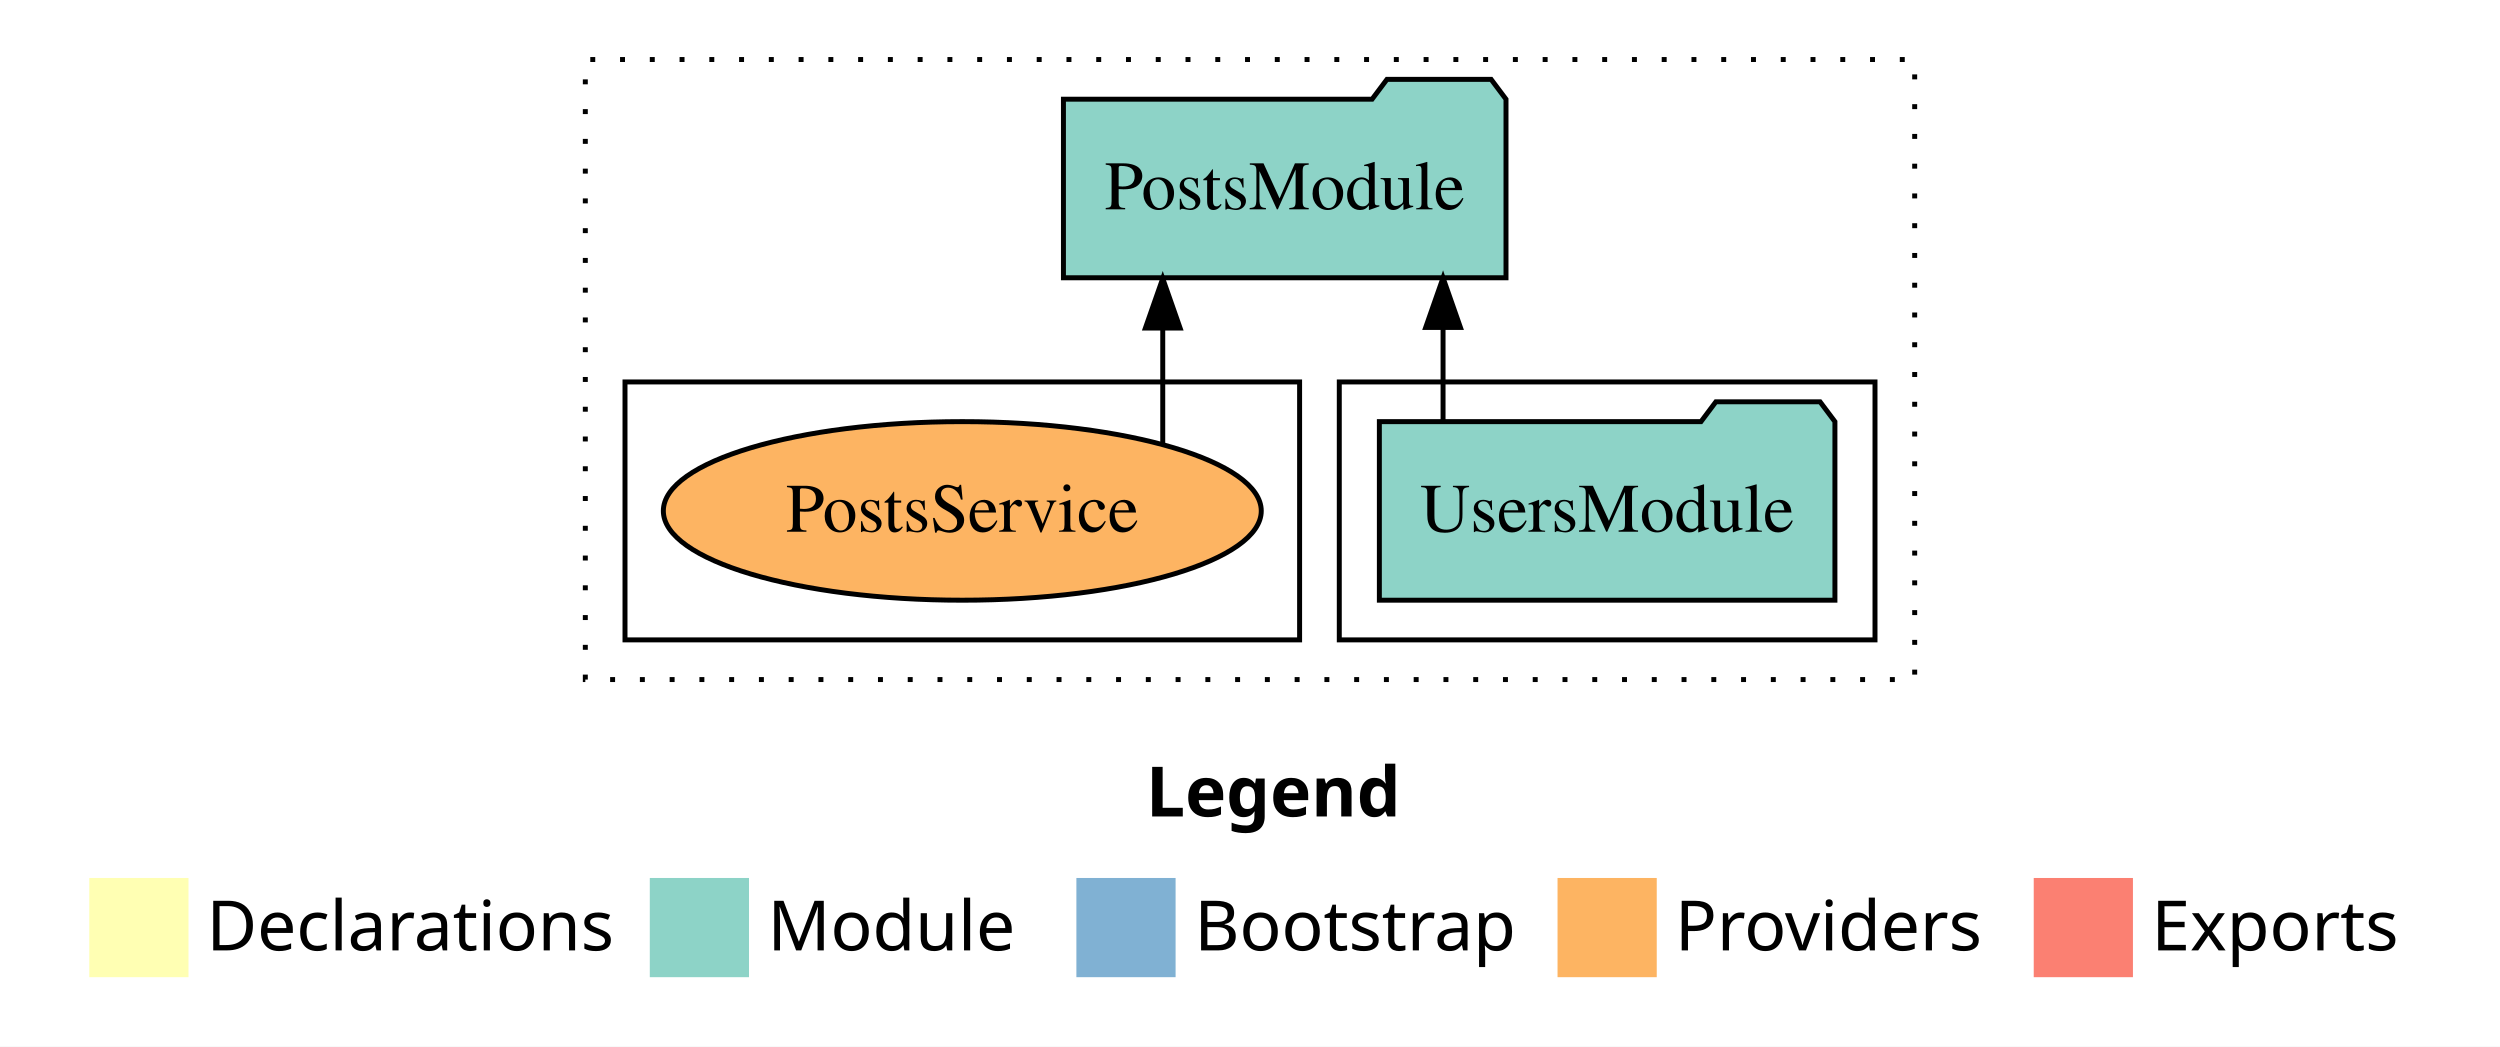
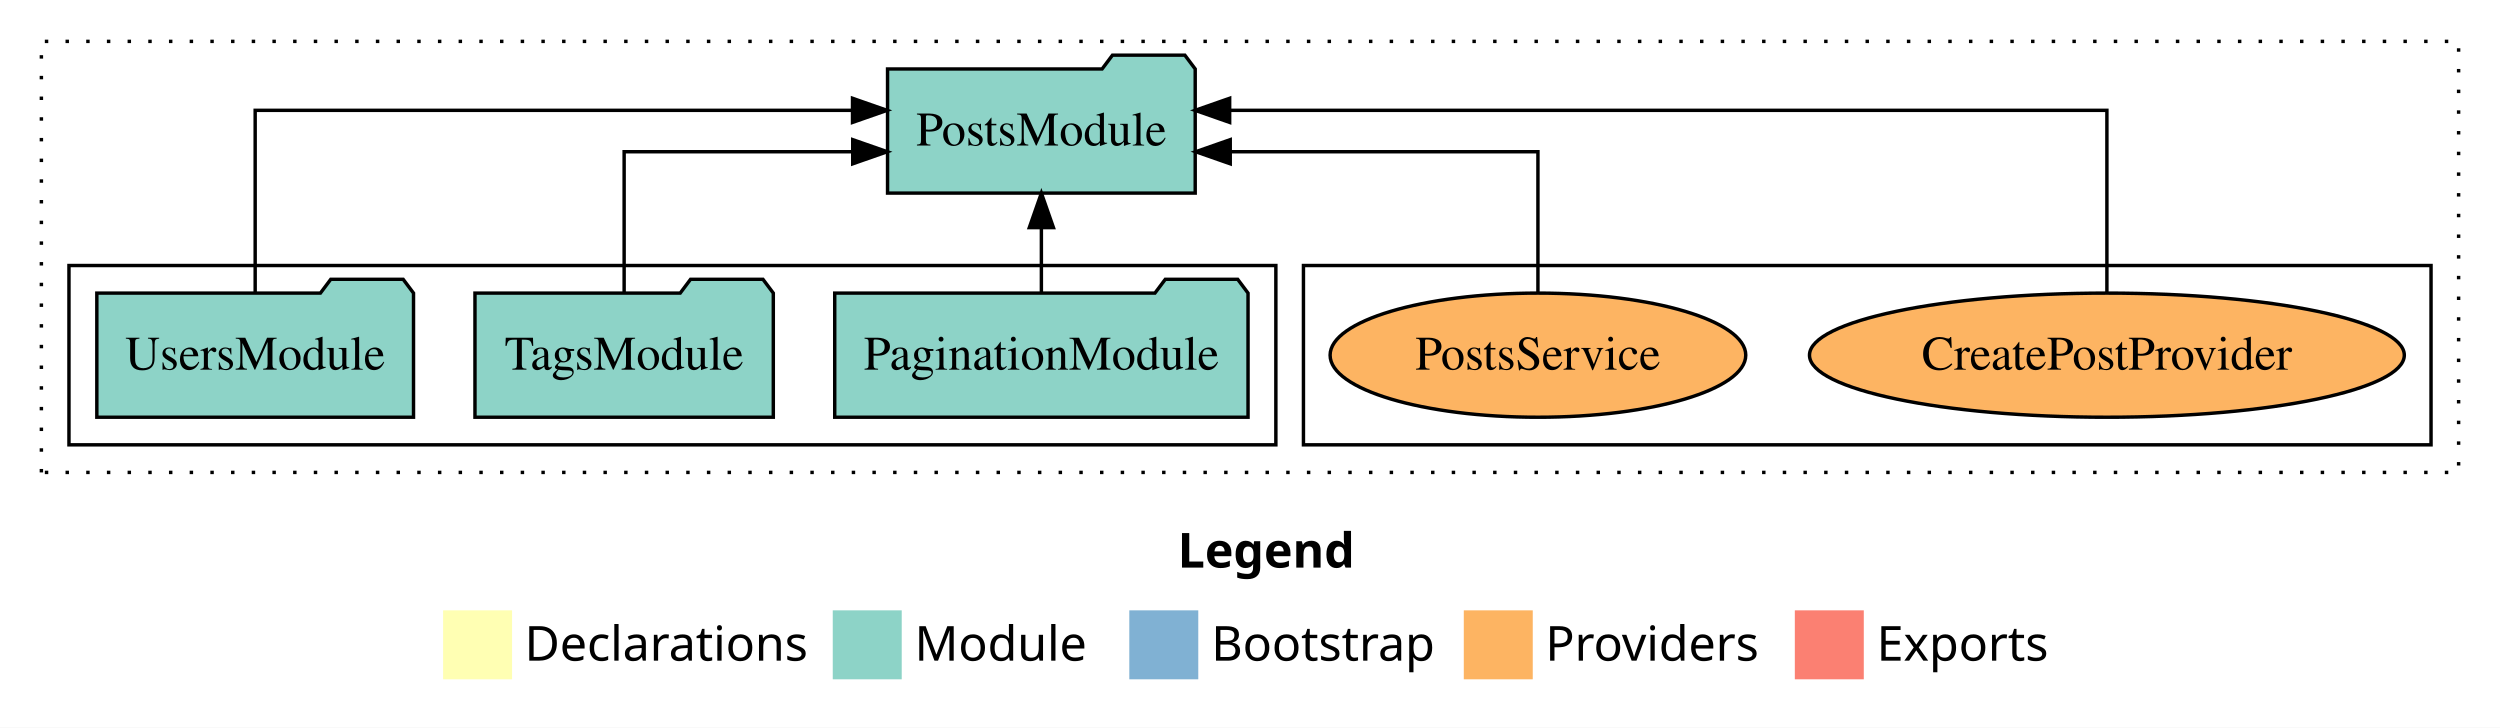
- <svg xmlns="http://www.w3.org/2000/svg" width="504pt" height="211pt" viewBox="0.00 0.00 504.00 211.00">
+ <svg xmlns="http://www.w3.org/2000/svg" width="725pt" height="211pt" viewBox="0.00 0.00 725.00 211.00">
  <g id="graph0" class="graph" transform="scale(1 1) rotate(0) translate(4 207)">
-     <polygon fill="white" stroke="transparent" points="-4,4 -4,-207 500,-207 500,4 -4,4" />
-     <text text-anchor="start" x="227.01" y="-42.4" font-family="Times-12" font-weight="bold" font-size="14.00">Legend</text>
-     <polygon fill="#ffffb3" stroke="transparent" points="14,-10 14,-30 34,-30 34,-10 14,-10" />
-     <text text-anchor="start" x="37.63" y="-15.4" font-family="Times-12" font-size="14.00">  Declarations</text>
-     <polygon fill="#8dd3c7" stroke="transparent" points="127,-10 127,-30 147,-30 147,-10 127,-10" />
-     <text text-anchor="start" x="150.73" y="-15.4" font-family="Times-12" font-size="14.00">  Module</text>
-     <polygon fill="#80b1d3" stroke="transparent" points="213,-10 213,-30 233,-30 233,-10 213,-10" />
-     <text text-anchor="start" x="236.78" y="-15.4" font-family="Times-12" font-size="14.00">  Bootstrap</text>
-     <polygon fill="#fdb462" stroke="transparent" points="310,-10 310,-30 330,-30 330,-10 310,-10" />
-     <text text-anchor="start" x="333.67" y="-15.4" font-family="Times-12" font-size="14.00">  Providers</text>
-     <polygon fill="#fb8072" stroke="transparent" points="406,-10 406,-30 426,-30 426,-10 406,-10" />
-     <text text-anchor="start" x="429.73" y="-15.4" font-family="Times-12" font-size="14.00">  Exports</text>
+     <polygon fill="white" stroke="transparent" points="-4,4 -4,-207 721,-207 721,4 -4,4" />
+     <text text-anchor="start" x="337.51" y="-42.4" font-family="Times-12" font-weight="bold" font-size="14.00">Legend</text>
+     <polygon fill="#ffffb3" stroke="transparent" points="124.5,-10 124.5,-30 144.5,-30 144.5,-10 124.5,-10" />
+     <text text-anchor="start" x="148.13" y="-15.4" font-family="Times-12" font-size="14.00">  Declarations</text>
+     <polygon fill="#8dd3c7" stroke="transparent" points="237.5,-10 237.5,-30 257.5,-30 257.5,-10 237.5,-10" />
+     <text text-anchor="start" x="261.23" y="-15.4" font-family="Times-12" font-size="14.00">  Module</text>
+     <polygon fill="#80b1d3" stroke="transparent" points="323.5,-10 323.5,-30 343.5,-30 343.5,-10 323.5,-10" />
+     <text text-anchor="start" x="347.28" y="-15.4" font-family="Times-12" font-size="14.00">  Bootstrap</text>
+     <polygon fill="#fdb462" stroke="transparent" points="420.5,-10 420.5,-30 440.5,-30 440.5,-10 420.5,-10" />
+     <text text-anchor="start" x="444.17" y="-15.4" font-family="Times-12" font-size="14.00">  Providers</text>
+     <polygon fill="#fb8072" stroke="transparent" points="516.5,-10 516.5,-30 536.5,-30 536.5,-10 516.5,-10" />
+     <text text-anchor="start" x="540.23" y="-15.4" font-family="Times-12" font-size="14.00">  Exports</text>
    <g id="clust1" class="cluster">
-       <polygon fill="none" stroke="black" stroke-dasharray="1,5" points="114,-70 114,-195 382,-195 382,-70 114,-70" />
+       <polygon fill="none" stroke="black" stroke-dasharray="1,5" points="8,-70 8,-195 709,-195 709,-70 8,-70" />
+     </g>
+     <g id="clust6" class="cluster">
+       <polygon fill="none" stroke="black" points="374,-78 374,-130 701,-130 701,-78 374,-78" />
    </g>
    <g id="clust3" class="cluster">
-       <polygon fill="none" stroke="black" points="266,-78 266,-130 374,-130 374,-78 266,-78" />
-     </g>
-     <g id="clust6" class="cluster">
-       <polygon fill="none" stroke="black" points="122,-78 122,-130 258,-130 258,-78 122,-78" />
+       <polygon fill="none" stroke="black" points="16,-78 16,-130 366,-130 366,-78 16,-78" />
    </g>
    <g id="node1" class="node">
-       <polygon fill="#8dd3c7" stroke="black" points="365.92,-122 362.92,-126 341.92,-126 338.92,-122 274.08,-122 274.08,-86 365.92,-86 365.92,-122" />
-       <text text-anchor="middle" x="320" y="-99.8" font-family="Times,serif" font-size="14.00">UsersModule</text>
+       <polygon fill="#8dd3c7" stroke="black" points="357.93,-122 354.93,-126 333.93,-126 330.93,-122 238.07,-122 238.07,-86 357.93,-86 357.93,-122" />
+       <text text-anchor="middle" x="298" y="-99.8" font-family="Times,serif" font-size="14.00">PaginationModule</text>
+     </g>
+     <g id="node4" class="node">
+       <polygon fill="#8dd3c7" stroke="black" points="342.61,-187 339.61,-191 318.61,-191 315.61,-187 253.39,-187 253.39,-151 342.61,-151 342.61,-187" />
+       <text text-anchor="middle" x="298" y="-164.8" font-family="Times,serif" font-size="14.00">PostsModule</text>
+     </g>
+     <g id="edge1" class="edge">
+       <path fill="none" stroke="black" d="M298,-122.11C298,-122.11 298,-140.99 298,-140.99" />
+       <polygon fill="black" stroke="black" points="294.5,-140.99 298,-150.99 301.5,-140.99 294.5,-140.99" />
    </g>
    <g id="node2" class="node">
-       <polygon fill="#8dd3c7" stroke="black" points="299.61,-187 296.61,-191 275.61,-191 272.61,-187 210.39,-187 210.39,-151 299.61,-151 299.61,-187" />
-       <text text-anchor="middle" x="255" y="-164.8" font-family="Times,serif" font-size="14.00">PostsModule</text>
+       <polygon fill="#8dd3c7" stroke="black" points="220.26,-122 217.26,-126 196.26,-126 193.26,-122 133.74,-122 133.74,-86 220.26,-86 220.26,-122" />
+       <text text-anchor="middle" x="177" y="-99.8" font-family="Times,serif" font-size="14.00">TagsModule</text>
    </g>
-     <g id="edge1" class="edge">
-       <path fill="none" stroke="black" d="M286.92,-122.11C286.92,-122.11 286.92,-140.99 286.92,-140.99" />
-       <polygon fill="black" stroke="black" points="283.42,-140.99 286.92,-150.99 290.42,-140.99 283.42,-140.99" />
+     <g id="edge2" class="edge">
+       <path fill="none" stroke="black" d="M177,-122.02C177,-139.37 177,-163 177,-163 177,-163 243.29,-163 243.29,-163" />
+       <polygon fill="black" stroke="black" points="243.29,-166.5 253.29,-163 243.29,-159.5 243.29,-166.5" />
    </g>
    <g id="node3" class="node">
-       <ellipse fill="#fdb462" stroke="black" cx="190" cy="-104" rx="60.27" ry="18" />
-       <text text-anchor="middle" x="190" y="-99.8" font-family="Times,serif" font-size="14.00">PostsService</text>
+       <polygon fill="#8dd3c7" stroke="black" points="115.92,-122 112.92,-126 91.92,-126 88.92,-122 24.08,-122 24.08,-86 115.92,-86 115.92,-122" />
+       <text text-anchor="middle" x="70" y="-99.8" font-family="Times,serif" font-size="14.00">UsersModule</text>
    </g>
-     <g id="edge2" class="edge">
-       <path fill="none" stroke="black" d="M230.41,-117.47C230.41,-117.47 230.41,-140.86 230.41,-140.86" />
-       <polygon fill="black" stroke="black" points="226.91,-140.86 230.41,-150.86 233.91,-140.86 226.91,-140.86" />
+     <g id="edge3" class="edge">
+       <path fill="none" stroke="black" d="M70,-122.28C70,-143.32 70,-175 70,-175 70,-175 243.23,-175 243.23,-175" />
+       <polygon fill="black" stroke="black" points="243.23,-178.5 253.23,-175 243.23,-171.5 243.23,-178.5" />
+     </g>
+     <g id="node5" class="node">
+       <ellipse fill="#fdb462" stroke="black" cx="607" cy="-104" rx="86.25" ry="18" />
+       <text text-anchor="middle" x="607" y="-99.8" font-family="Times,serif" font-size="14.00">CreatePostProvider</text>
+     </g>
+     <g id="edge4" class="edge">
+       <path fill="none" stroke="black" d="M607,-122.28C607,-143.32 607,-175 607,-175 607,-175 352.6,-175 352.6,-175" />
+       <polygon fill="black" stroke="black" points="352.6,-171.5 342.6,-175 352.6,-178.5 352.6,-171.5" />
+     </g>
+     <g id="node6" class="node">
+       <ellipse fill="#fdb462" stroke="black" cx="442" cy="-104" rx="60.27" ry="18" />
+       <text text-anchor="middle" x="442" y="-99.8" font-family="Times,serif" font-size="14.00">PostsService</text>
+     </g>
+     <g id="edge5" class="edge">
+       <path fill="none" stroke="black" d="M442,-122.02C442,-139.37 442,-163 442,-163 442,-163 352.77,-163 352.77,-163" />
+       <polygon fill="black" stroke="black" points="352.77,-159.5 342.77,-163 352.77,-166.5 352.77,-159.5" />
    </g>
  </g>
</svg>
